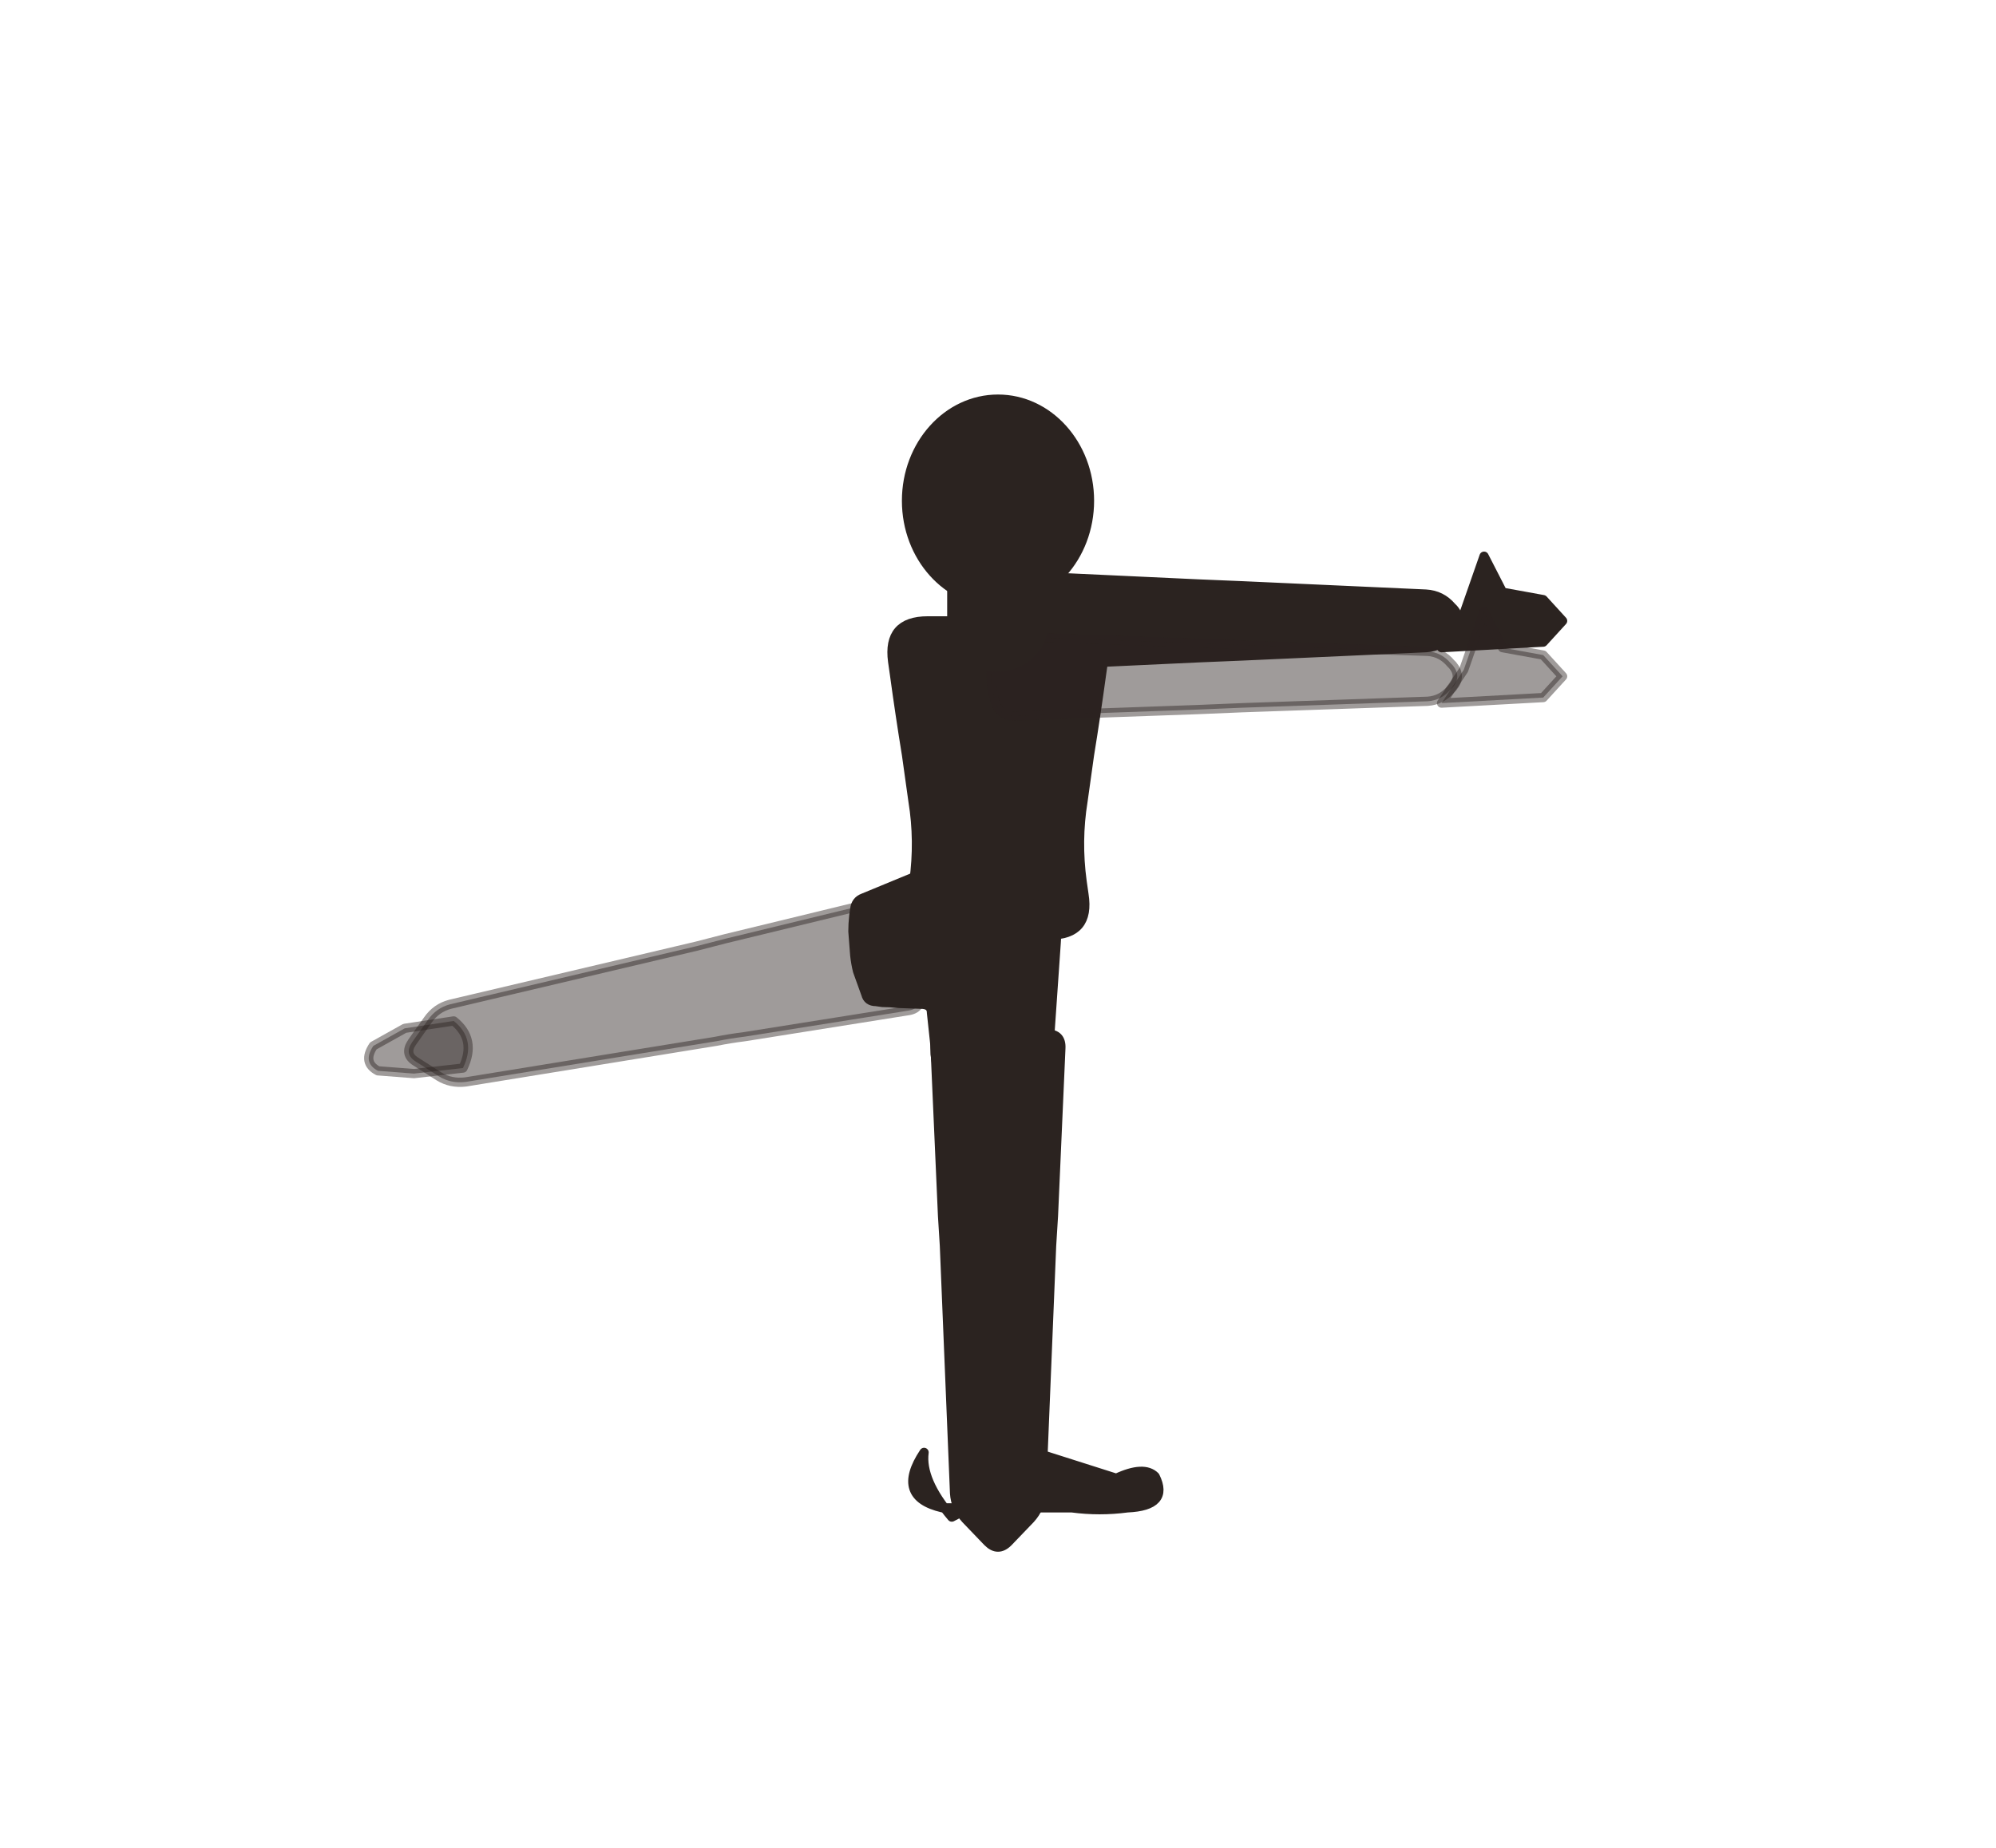
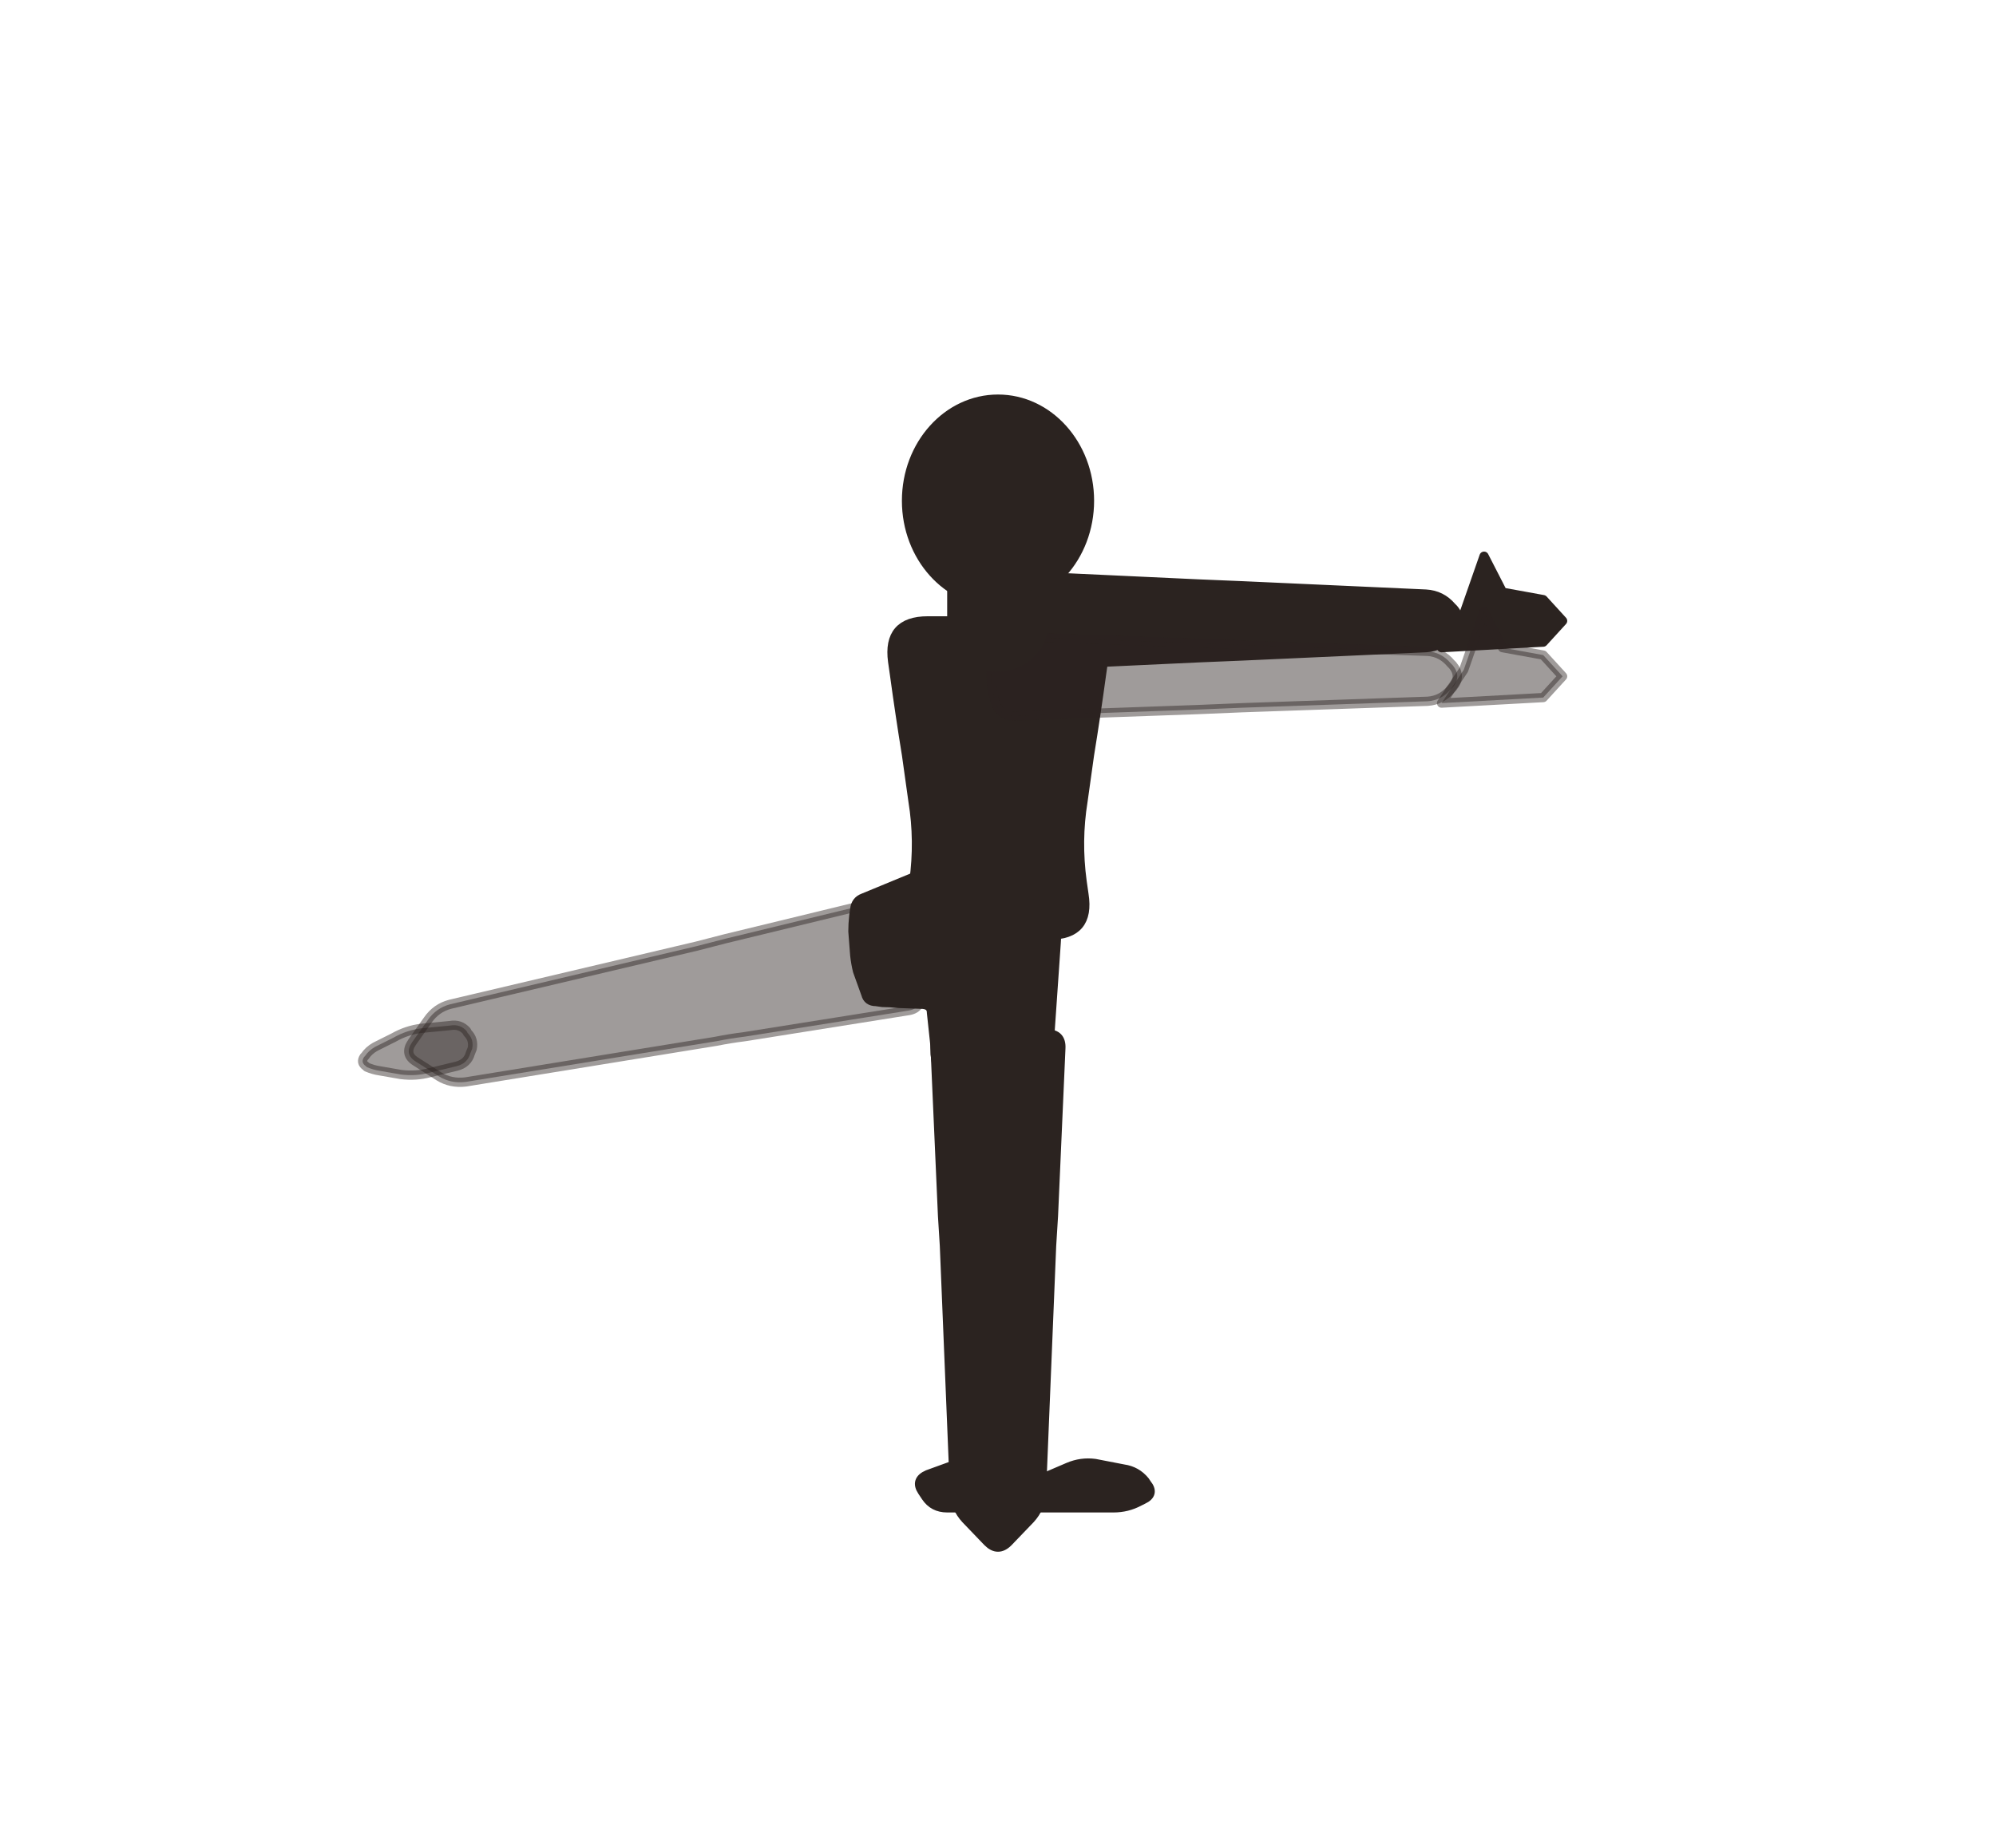
<svg xmlns="http://www.w3.org/2000/svg" viewBox="-8 0 216 200">
  <path d="M 93.2 113.5 L 94 131.6 Q 94.1 133.2 94.2 134.8 L 95.3 161.6 Q 95.4 163.2 96.5 164.4 L 98.9 166.9 Q 100 168 101.1 166.9 L 103.5 164.4 Q 104.6 163.2 104.7 161.6 L 105.8 134.8 Q 105.9 133.2 106 131.6 L 106.8 113.5 Q 106.9 111.9 105.3 111.9 L 94.7 111.9 Q 93.1 111.9 93.2 113.5 Z" fill="#2b2320" stroke="#2b2320" stroke-width="1" stroke-linejoin="round" />
-   <path d="M 92 157.2 Q 88.8 162 94 163.2 L 108 163.2 Q 111 163.6 114 163.2 Q 118.6 163 117 159.8 Q 115.8 158.6 112.8 160 L 104 157.2 Q 99 162.2 95 164.2 Q 91.6 160.2 92 157.2 Z" fill="#2b2320" stroke="#2b2320" stroke-width="1" stroke-linejoin="round" />
+   <path d="M 92.2 162 L 91.8 161.4 Q 91 160.2 92.4 159.6 L 94.6 158.8 Q 96 158.2 97.3 158.9 L 100.7 160.5 Q 102 161.2 103.4 160.6 L 107.6 158.8 Q 109 158.2 110.5 158.4 L 113.6 159 Q 115 159.2 115.9 160.3 L 116.1 160.6 Q 117 161.7 115.7 162.3 L 115.3 162.5 Q 114 163.2 112.5 163.2 L 106.5 163.2 Q 105 163.2 103.5 163.2 L 102.5 163.2 Q 101 163.2 99.5 163.2 L 94.5 163.2 Q 93 163.2 92.2 162 Z" fill="#2b2320" stroke="#2b2320" stroke-width="1" stroke-linejoin="round" />
  <path d="M 87.8 97.4 L 70.5 101.6 Q 69 102 67.4 102.4 L 40.7 108.7 Q 39.2 109.1 38.3 110.4 L 36.6 112.8 Q 35.7 114.1 37 114.9 L 39.5 116.5 Q 40.8 117.3 42.4 117.1 L 69.5 112.7 Q 71 112.4 72.6 112.2 L 90.2 109.4 Q 91.8 109.2 91.5 107.6 L 89.7 98.6 Q 89.4 97 87.8 97.4 Z" fill="#2b2320" stroke="#2b2320" stroke-width="1" stroke-linejoin="round" fill-opacity="0.45" stroke-opacity="0.45" />
-   <path d="M 41.1 110.5 Q 43.6 112.5 42.1 115.6 L 36.8 116.2 L 32.9 115.9 Q 31.2 115 32.4 113.2 L 35.8 111.3 Z" fill="#2b2320" stroke="#2b2320" stroke-width="1" stroke-linejoin="round" fill-opacity="0.45" stroke-opacity="0.45" />
+   <path d="M 42.5 111.6 L 42.6 111.8 Q 43.3 112.5 43.1 113.5 L 42.9 114 Q 42.6 115.1 41.4 115.4 L 38.5 116.1 Q 37 116.5 35.4 116.3 L 33.1 115.9 Q 32.4 115.8 31.7 115.5 L 31.6 115.4 Q 31 115 31.4 114.4 L 31.5 114.3 Q 31.9 113.7 32.6 113.3 L 34.6 112.3 Q 36 111.5 37.6 111.3 L 40.7 111 Q 41.8 110.8 42.5 111.6 Z" fill="#2b2320" stroke="#2b2320" stroke-width="1" stroke-linejoin="round" fill-opacity="0.45" stroke-opacity="0.45" />
  <path d="M 109.3 96.8 L 109.1 95.4 Q 108.5 91 109.2 86.7 L 109.9 81.7 Q 110.6 77.4 111.2 73 L 111.4 71.6 Q 112 67.2 107.6 67.2 L 92.4 67.2 Q 88 67.2 88.6 71.6 L 88.8 73 Q 89.4 77.4 90.1 81.7 L 90.8 86.7 Q 91.5 91 90.9 95.4 L 90.7 96.8 Q 90 101.2 94.4 101.2 L 105.6 101.2 Q 110 101.2 109.3 96.8 Z" fill="#2b2320" stroke="#2b2320" stroke-width="1" stroke-linejoin="round" />
  <path d="M 84.4 99.1 L 84.5 98.4 Q 84.6 97.5 85.4 97.2 L 99.2 91.5 Q 100 91.2 100.5 91.9 L 105.3 98.5 Q 105.8 99.2 106 100 L 106.1 100.4 Q 106.4 101.2 106.3 102 L 105.4 115 Q 105.3 115.6 104.9 116 L 104.7 116 Q 104.3 116.4 103.7 116.5 L 100.8 116.8 Q 100 117 99.2 116.8 L 96.6 116.5 Q 95.7 116.4 94.9 116.1 L 94.2 115.9 Q 93.4 115.6 93.3 114.8 L 93.2 114.1 Q 93.2 113.2 93.1 112.4 L 92.8 109.6 Q 92.8 108.8 91.9 108.7 L 89.2 108.6 Q 88.3 108.5 87.5 108.5 L 86.8 108.4 Q 85.9 108.4 85.7 107.6 L 84.8 105.1 Q 84.6 104.3 84.5 103.4 L 84.3 100.8 Q 84.3 100 84.4 99.1 Z" fill="#2b2320" stroke="#2b2320" stroke-width="1" stroke-linejoin="round" />
  <path d="M 102.3 72.1 L 121.6 71.2 Q 124 71.1 126.4 71 L 146.3 70.1 Q 148 70 149.1 68.7 L 149.3 68.5 Q 150.4 67.2 149.3 65.9 L 149.1 65.7 Q 148 64.4 146.3 64.3 L 126.4 63.4 Q 124 63.3 121.6 63.2 L 102.3 62.3 Q 100 62.2 99.5 64.5 L 99.4 65 Q 98.9 67.2 99.4 69.5 L 99.5 70 Q 100 72.2 102.3 72.1 Z" fill="#2b2320" stroke="#2b2320" stroke-width="1" stroke-linejoin="round" />
  <path d="M 148 70.1 L 159 69.5 L 161.1 67.2 L 159 64.9 L 154.6 64.1 L 152.6 60.2 L 150.4 66.5 Z" fill="#2b2320" stroke="#2b2320" stroke-width="1" stroke-linejoin="round" />
  <path d="M 102 77.5 L 121.6 76.8 Q 124 76.7 126.4 76.6 L 146.5 75.9 Q 148 75.8 149 74.6 L 149.2 74.4 Q 150.2 73.2 149.2 72 L 149 71.8 Q 148 70.6 146.5 70.5 L 126.4 69.8 Q 124 69.7 121.6 69.6 L 102 68.9 Q 100 68.8 99.6 70.8 L 99.5 71.2 Q 99 73.2 99.5 75.2 L 99.6 75.6 Q 100 77.6 102 77.5 Z" fill="#2b2320" stroke="#2b2320" stroke-width="1" stroke-linejoin="round" fill-opacity="0.45" stroke-opacity="0.45" />
  <path d="M 148 76.1 L 159 75.5 L 161.1 73.2 L 159 70.9 L 154.6 70.1 L 152.6 66.2 L 150.4 72.5 Z" fill="#2b2320" stroke="#2b2320" stroke-width="1" stroke-linejoin="round" fill-opacity="0.45" stroke-opacity="0.45" />
  <path d="M 105 67.2 L 105 62.8 A 5 5 0 0 0 95 62.8 L 95 67.2 A 5 5 0 0 0 105 67.2 Z" fill="#2b2320" stroke="#2b2320" stroke-width="1" stroke-linejoin="round" />
  <ellipse cx="100" cy="54.2" rx="9.9" ry="11" fill="#2b2320" stroke="#2b2320" stroke-width="1" stroke-linejoin="round" />
</svg>
